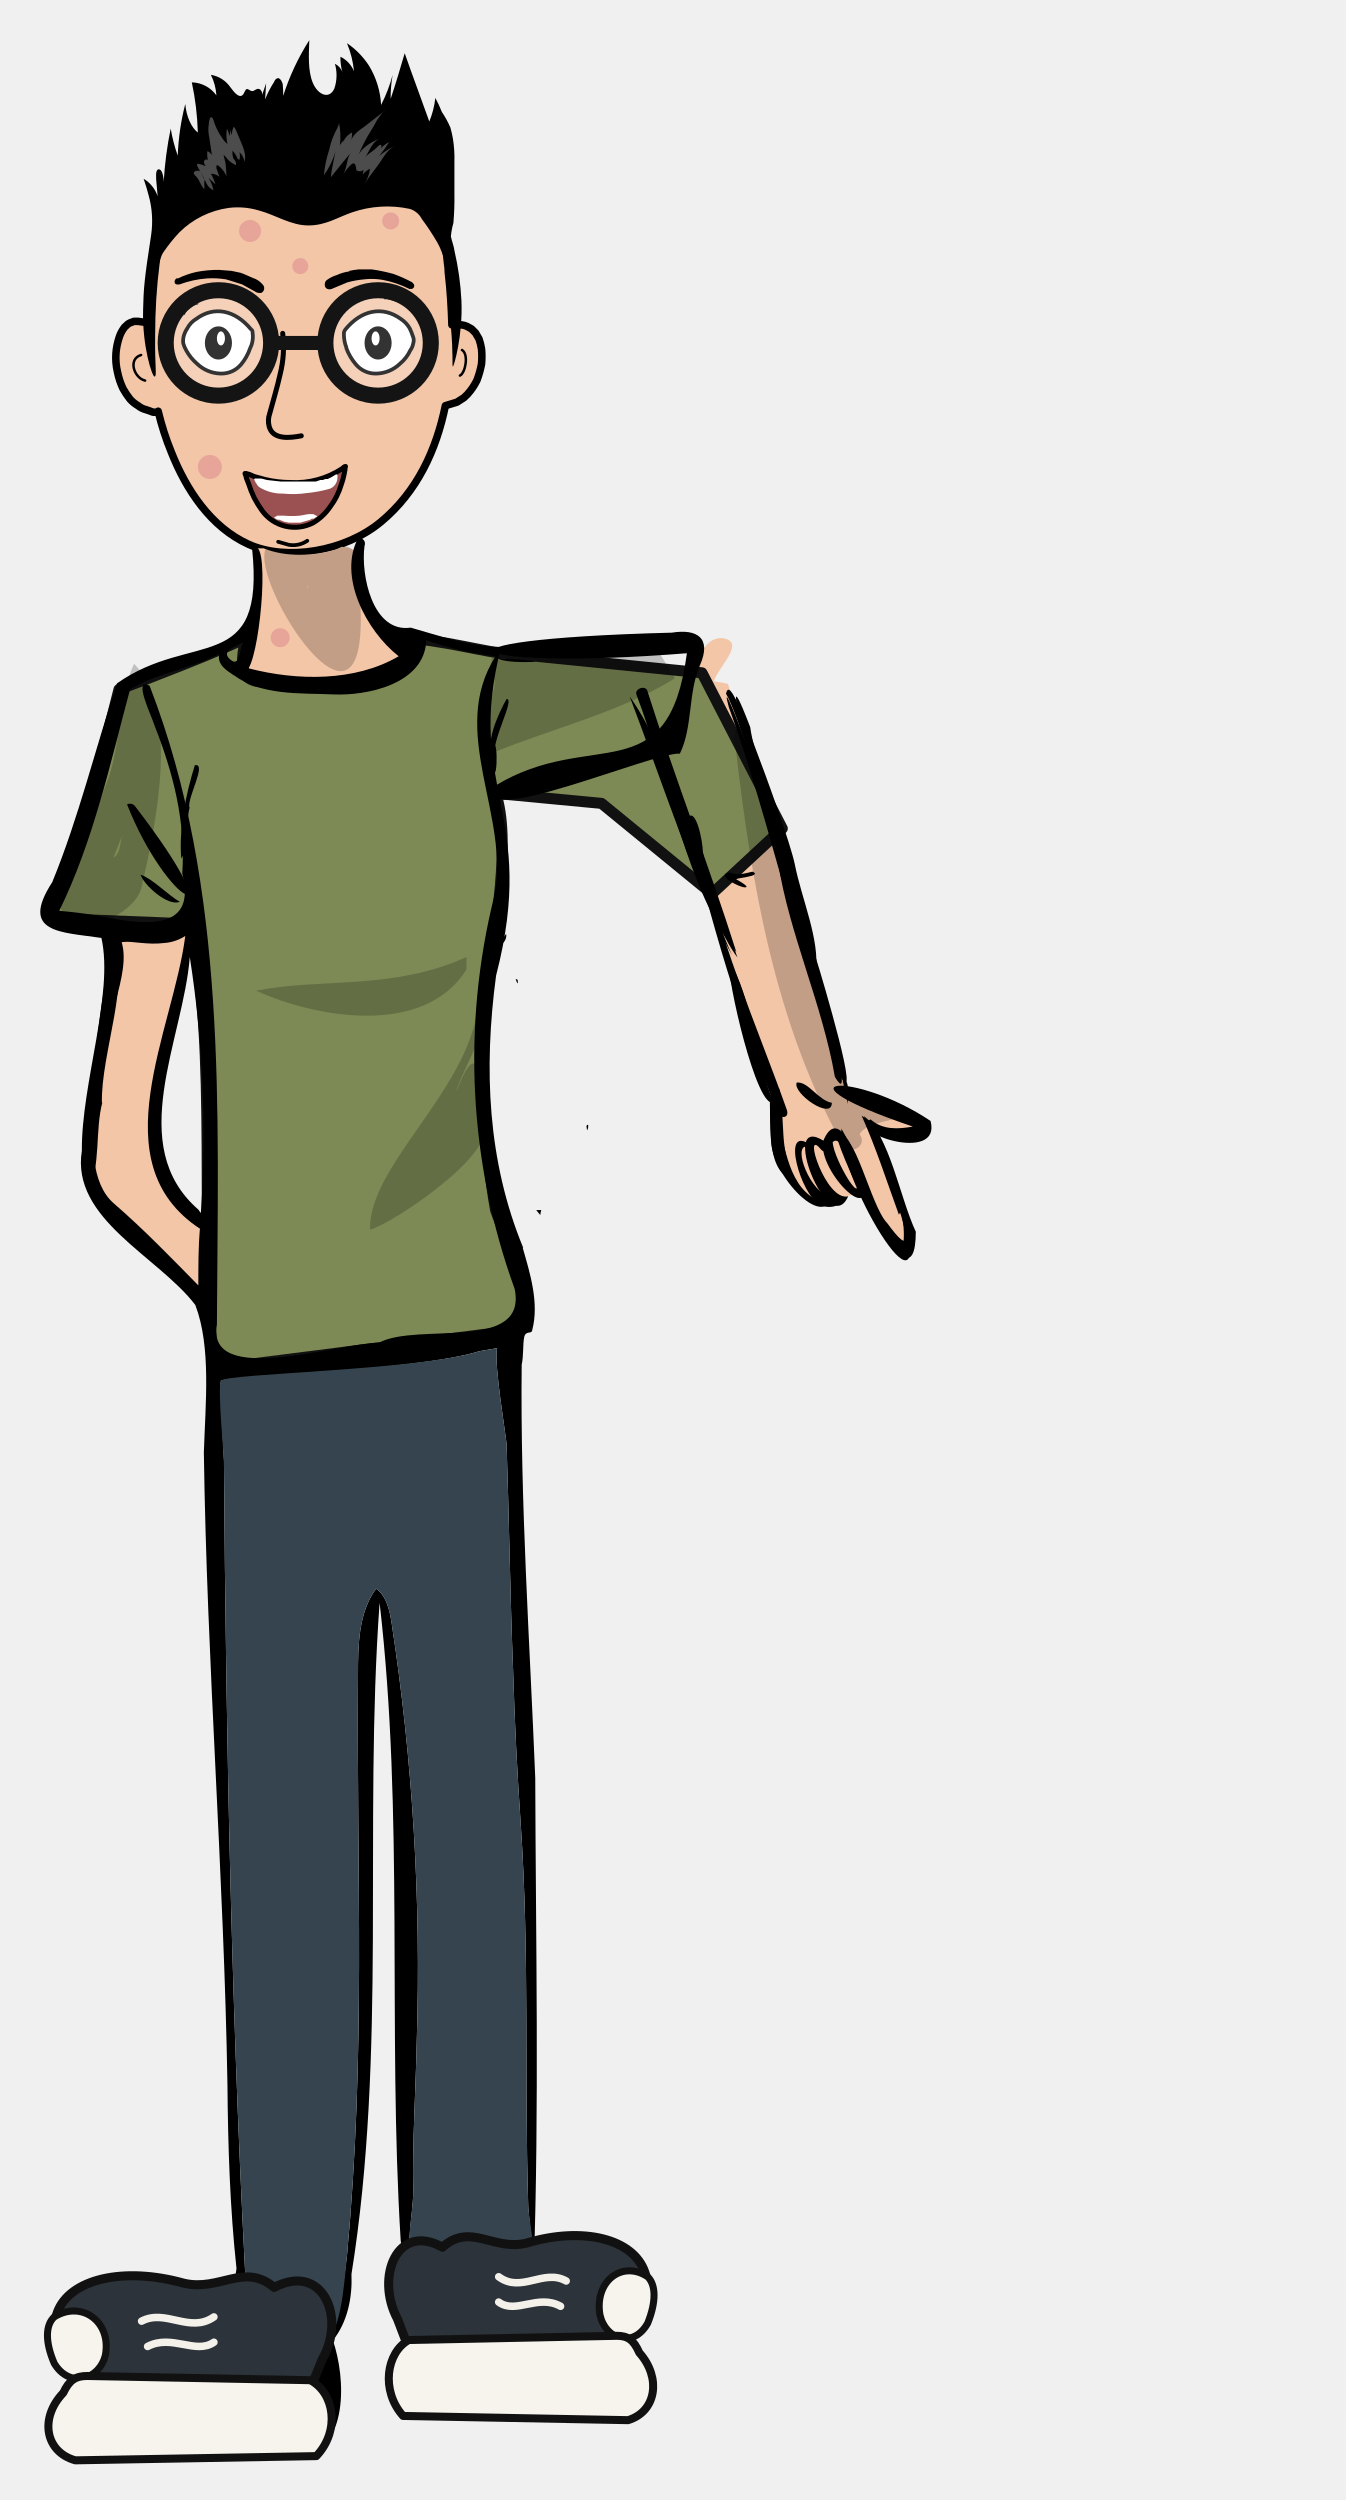
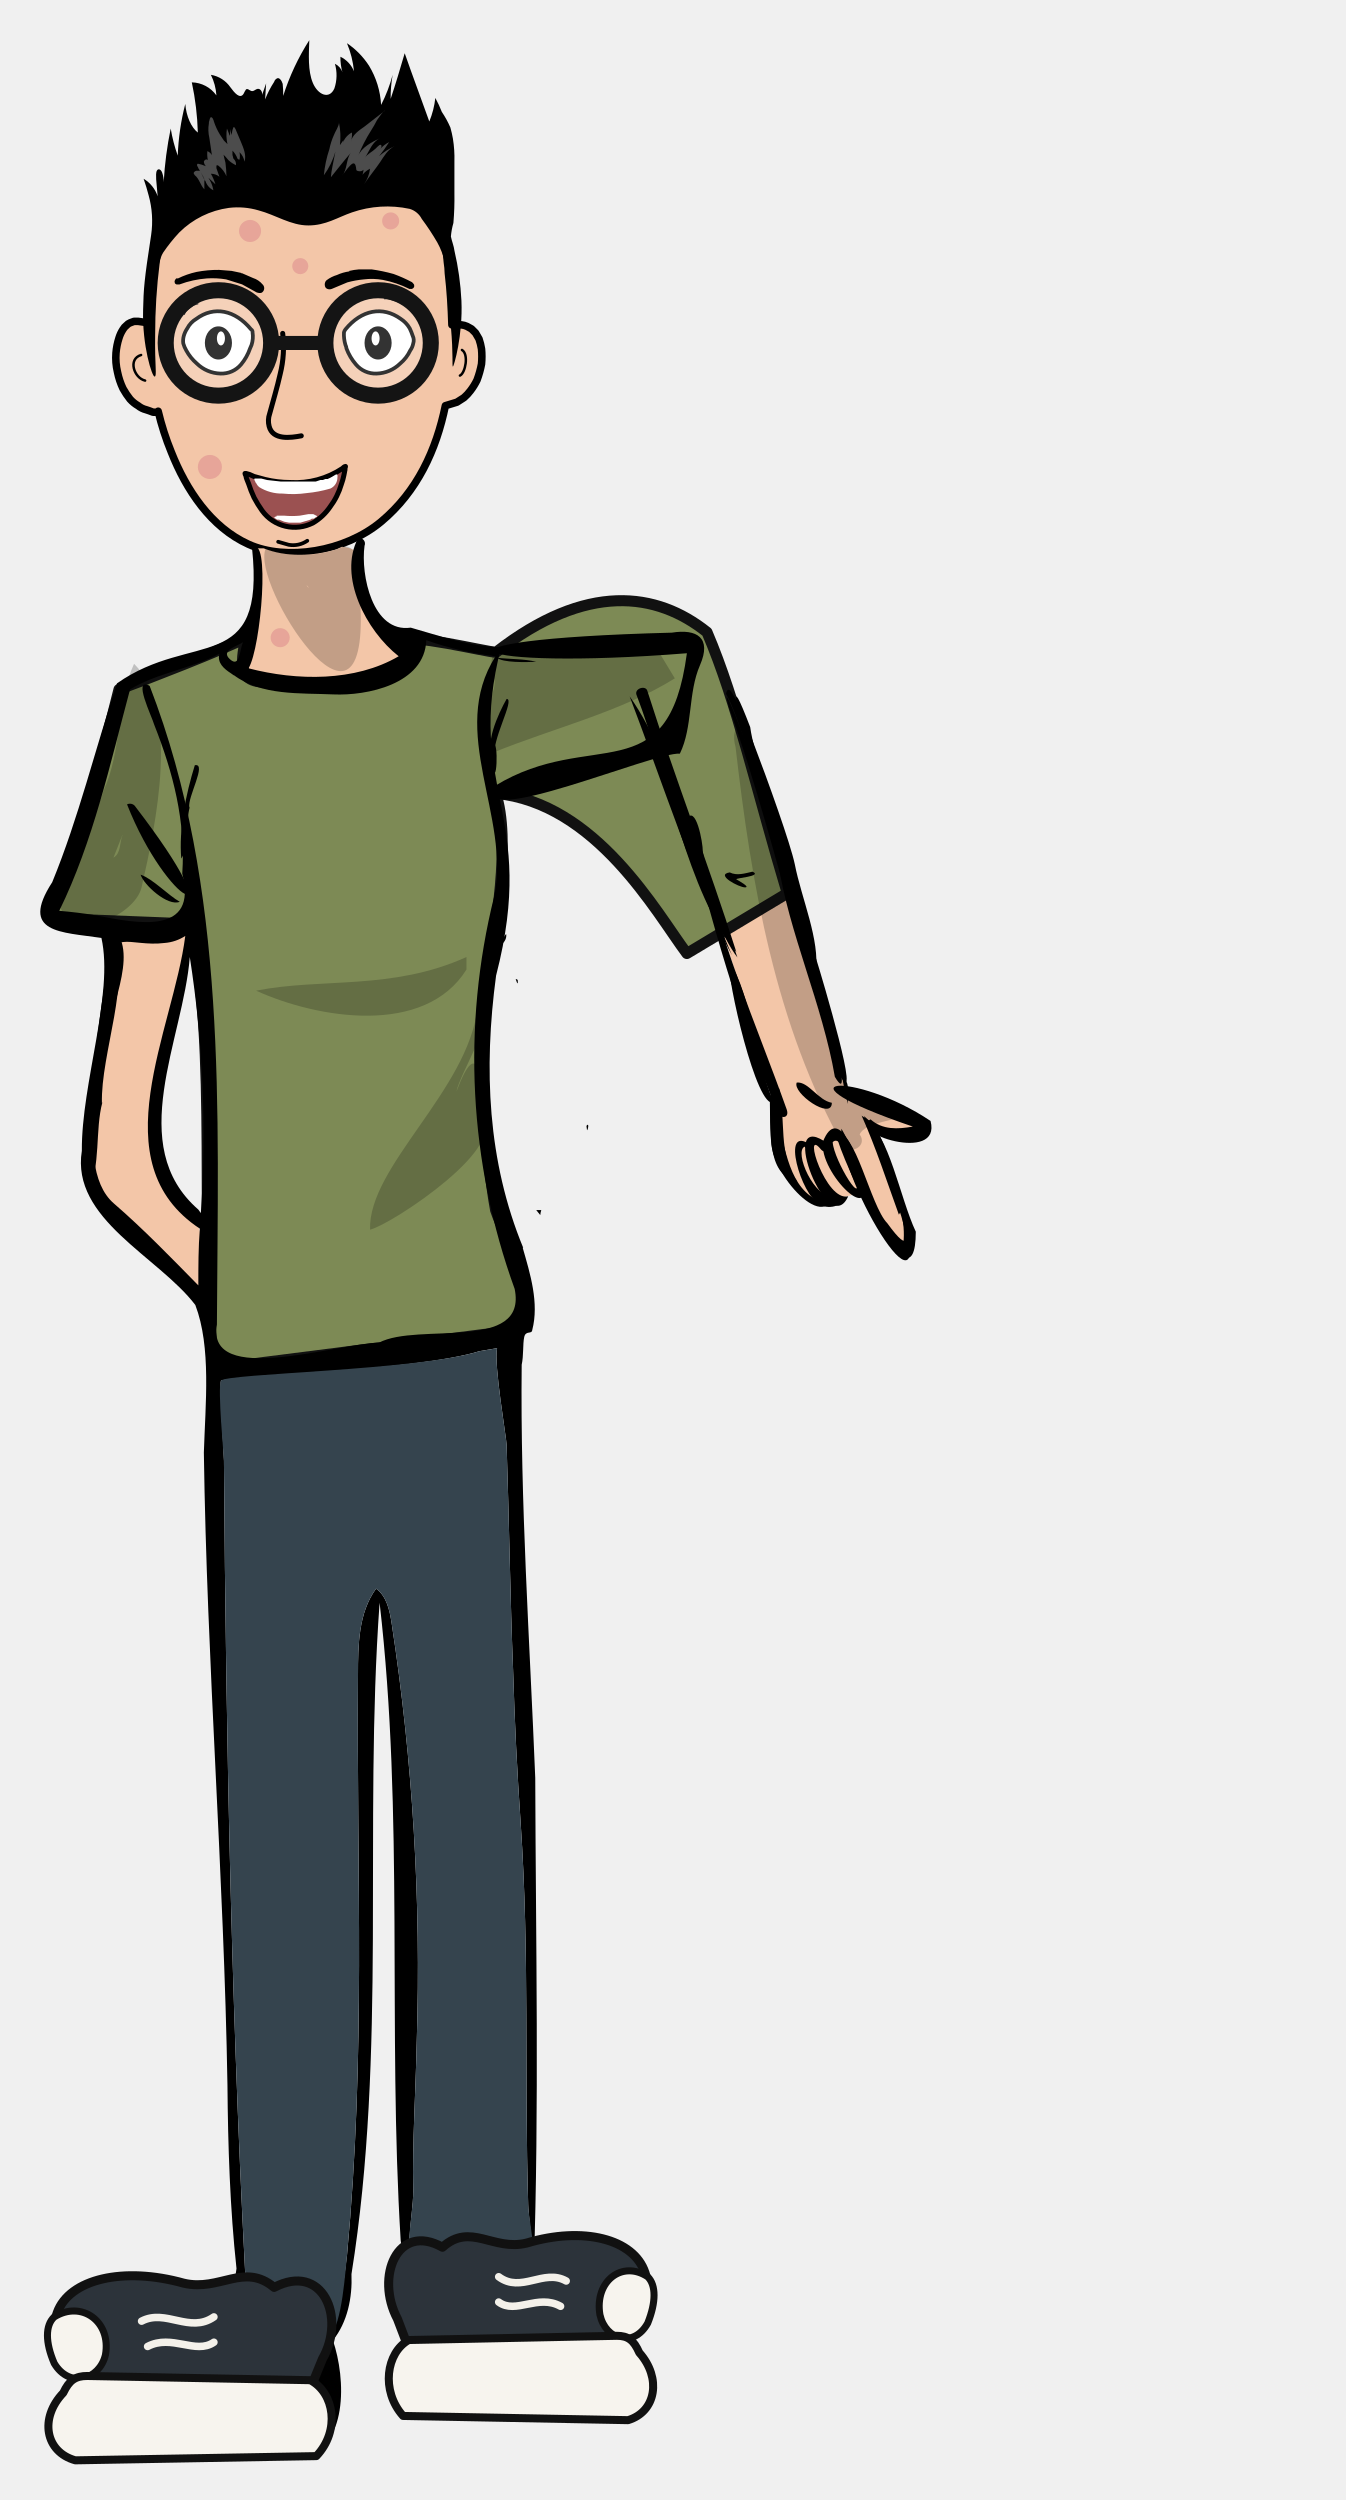
<svg xmlns="http://www.w3.org/2000/svg" width="267.9" height="497.9" viewBox="190.2 50 267.9 497.9">
  <svg width="500" height="600" preserveAspectRatio="xMidYMin slice" style="overflow:visible" viewBox="0 0 500 600">
    <svg width="500" height="600" style="overflow:visible">
      <svg width="500" height="600" preserveAspectRatio="xMidYMin slice" style="overflow:visible" viewBox="0 0 500 600">
        <svg viewBox="0 0 500 600">
          <path fill="#f3c6a8" stroke="#000" stroke-linecap="round" stroke-linejoin="round" stroke-width="1.5" d="M286.1 119.5a11.7 11.7 0 0 0-.5-2l-.7-1.2-.8-.8-.9-.5a3.5 3.5 0 0 0-1.1-.3h-1.9c-.1-3.5-.3-6.9-.7-10.3a16 16 0 0 0-.2-2.2c-.5-6.1-1.6-12.5-5.9-17.1s-11.7-4.9-17.7-5-13.5 0-19.8 2.4a22.2 22.2 0 0 0-9.5 6.5c-2.6 3.2-3.8 7.1-4.7 11a64 64 0 0 0-2 14.4l-.2-.2h-.4l-1.4-.2h-.8l-.8.3a1.8 1.8 0 0 0-.7.5 2.7 2.7 0 0 0-.7.8 6.7 6.7 0 0 0-.8 1.7 13.3 13.3 0 0 0-.6 3 12.2 12.2 0 0 0 .3 3.8 14.2 14.2 0 0 0 1.1 3.3 15.3 15.3 0 0 0 1.4 2.1 6.5 6.5 0 0 0 1.6 1.3 4 4 0 0 0 1.6.8l.6.2.8.3h.8l.2-.2a55 55 0 0 0 2.6 8.1c3 7.6 7.9 15 15.4 18.4s19.2 1.5 26.4-4.5 11-14.3 12.8-23.1l2.3-.7 1.4-.9a8.6 8.6 0 0 0 1.3-1.4 12 12 0 0 0 1.3-2.1 19 19 0 0 0 .9-3.2 16 16 0 0 0 0-3" />
          <path fill="none" stroke="#000" stroke-linecap="round" stroke-linejoin="round" stroke-width=".5" d="M218.3 120.7c-2.7.8-1.4 4.6.8 5.1m63.1-6.1c1.4.8.7 4.6-.4 5.1" />
          <path d="M282.1 109.9a56 56 0 0 0-1.4-10c-.1-.9-.5-1.8-.7-2.8a14 14 0 0 1 .5-2.7 57 57 0 0 0 .2-5.9v-6.3a24 24 0 0 0-.3-4.6 23 23 0 0 0-.5-2.2 18.7 18.7 0 0 0-1.7-3.1 24 24 0 0 0-1.3-2.8 17.1 17.1 0 0 1-1.2 4.7c-1.6-4.5-3.3-9-4.9-13.6-.9 3.1-1.8 6.1-2.8 9.1a26 26 0 0 1 .4-4.8 30 30 0 0 1-2.3 6 16.7 16.7 0 0 0-2.4-7.8 15.8 15.8 0 0 0-4.4-4.5 19.2 19.2 0 0 1 1.4 5.6 5.5 5.5 0 0 0-2.7-2.9 10.6 10.6 0 0 0 .4 3.1 2.9 2.9 0 0 0-1.5-1.7 8.2 8.2 0 0 1-.1 4.9c-1 2.3-3.3 1.3-4.3-1.1s-.8-5.6-.7-8.5a47.5 47.5 0 0 0-5.2 11.1 18.5 18.5 0 0 0-.1-2.4c-.2-.7-.7-1.3-1.1-1.1a1.1 1.1 0 0 0-.6.7 19.2 19.2 0 0 0-1.8 3.5c.1-1 .1-2.1.2-3.2l-.8 2.3c.1-.7-.4-1.3-.9-1.2s-.8.6-1.3.4-.6-.5-1-.3a7 7 0 0 0-.5.9c-.7 1.1-1.8-.2-2.6-1.3a5.9 5.9 0 0 0-3.9-2.5 10.8 10.8 0 0 1 1.1 4.1 6.2 6.2 0 0 0-4.9-2.6 54.7 54.7 0 0 1 1.2 10c-1.3-1-2.3-3.2-2.5-5.7a48.2 48.2 0 0 0-1.5 10.3 30.5 30.5 0 0 1-1.4-5.4 73 73 0 0 0-1.4 10.7 5.4 5.4 0 0 0-.3-1.9c-.2-.6-.7-.9-1-.5s-.2 1.2-.2 1.8l.3 3.4a6.4 6.4 0 0 0-2.8-3.5c.4 1.1.7 2.2 1 3.3a19.1 19.1 0 0 1 .5 7.9c-1.4 9.1-1.5 10.7-1.6 14.9-.2 7.2 1.8 13.4 2.3 13.3s0-2.1.1-8.3a113 113 0 0 1 .9-14.3 4.8 4.8 0 0 1 .7-2.1 33 33 0 0 1 3.2-4 17.3 17.3 0 0 1 9.9-4.9 14.7 14.7 0 0 1 5.9.5c3.4.9 6.4 3 9.9 3s5.8-1.6 8.7-2.6a21.4 21.4 0 0 1 11.5-.7 4 4 0 0 1 2.4 2 48 48 0 0 1 3.1 4.7c2.7 4.8 2.2 11.3 2.7 16.8s.2 7.9.4 7.9 2-6.2 1.7-13.1" />
          <path fill="#fff" d="m257.9 78.9.7-1v.5c0-.7 1.1-1.8 1.7-2a5.5 5.5 0 0 1-.2 1.8c.2-1.3 1.7-2.3 2.7-3l4.1-3.2c-.3 0-1.4 1.6-1.6 1.9a23 23 0 0 1-1.2 2.1 30.6 30.6 0 0 0-2.6 5.1c.7-1.8 2.8-2.8 4.4-3.6-1.6.8-2.1 2.5-3 3.9.4-.7 1.5-1.2 2.1-1.8s.9-.9 1.1-.7 0 .6-.2.8a5.9 5.9 0 0 1 1.8-1.4 28 28 0 0 1-2 2.8 12.7 12.7 0 0 1 3.1-2c-1.4.7-2.1 2-2.9 3.2s-2.2 2.9-3.2 4.4a6.9 6.9 0 0 0 1.2-3.1 4.4 4.4 0 0 0-1.5 1.2 4.4 4.4 0 0 0 .2-1 1 1 0 0 1-.9.3c-.7-.1-.5-.3-.6-.8s-.3-1.2-1.1-.4-1.1 1.4-1.7 2.1c1.1-1.1.8-3.4 1.8-4.6-1.4 1.6-2.7 3.3-4 4.9a15 15 0 0 1 .3-2.1l.6-3a14.7 14.7 0 0 1-2.3 4.7 23 23 0 0 1 1.1-5.2 13 13 0 0 1 .9-2.8c.2-.6 1.1-1.9 1-2.5a13.7 13.7 0 0 1 .2 4.5m-28 4.8c.1 0 .2.2.2.3h-.8c-.3.1-.6.3-.5.6l.2.3c.9.7 1.1 2 1.9 2.8v-2a4.7 4.7 0 0 0-.5-1 7.5 7.5 0 0 0-.7-1.2.8.8 0 0 0-.2-.4c-.1-.2-.1-.4.1-.5l.8.2.8.3a1.5 1.5 0 0 1-.4-.9c.1-.4.6-.6.8-.3a5.5 5.5 0 0 1-.1-1.8 1.8 1.8 0 0 1 .9.8l-.5-3.4a7.7 7.7 0 0 1-.2-1.5 6.6 6.6 0 0 1 .1-1.4 1.3 1.3 0 0 1 .1-.6 2.1 2.1 0 0 1 .2-.6c.4-.3.7.7.7.8a12.3 12.3 0 0 0 1.2 2.6l.8 1.2.4.4.3.3a8.1 8.1 0 0 1-.1-3.1c.2.4.3.8.5 1.3s.1-.8.1-1.2a4.2 4.2 0 0 0 .4 1.2 3 3 0 0 1 .2-1.3c0-.1.1-.3.2-.3s.2.3.3.4l1.1 2.6c.5 1.2 1.1 2.6.7 3.9a3.5 3.5 0 0 0-1-1.9 3.8 3.8 0 0 1 0 1.5.5.5 0 0 1-.4-.2 4.4 4.4 0 0 0-1-1.6v.9c.1.2.1.5.2.7a1.5 1.5 0 0 1 .5 1.3 5.6 5.6 0 0 1-1.5-1l-.6-.7-.4-.4c0 .1.1.2.1.4l.3 1.2a25 25 0 0 1 .2 2.7 5.1 5.1 0 0 0-1.6-2.1c-.2-.1-.4-.2-.4.1v.4l.6 1.7a2.7 2.7 0 0 0-1.7-.6 10.2 10.2 0 0 1 .9 2.1l-1.4-1.3a6.3 6.3 0 0 1 1 2.5 3.1 3.1 0 0 1-1.6-1.9h-.1" opacity=".3" />
        </svg>
      </svg>
    </svg>
    <svg width="500" height="600" style="overflow:visible">
      <svg width="500" height="600" preserveAspectRatio="xMidYMin slice" style="overflow:visible" viewBox="0 0 500 600">
        <svg viewBox="0 0 500 600">
          <path stroke="#000" stroke-miterlimit="10" stroke-width=".5" d="m238.2 104.6 2.3 1a3.8 3.8 0 0 1 1.8 1.2.8.8 0 0 1 0 1.2c-.2.2-.6.1-.9 0l-2.9-1.6-3.2-1a17 17 0 0 0-3.9-.2 20 20 0 0 0-5.5 1.2h-.5c-.3-.1-.2-.5 0-.7h.3a16.3 16.3 0 0 1 3.7-1.3 22.5 22.5 0 0 1 4.4-.4l2.5.2 1.9.4m21.6-.3a8.4 8.4 0 0 0-2.4.7 6.3 6.3 0 0 0-2 1 .9.9 0 0 0-.1 1.2.9.9 0 0 0 .9.1l3.1-1.3a19 19 0 0 1 3.3-.6 12.8 12.8 0 0 1 3.9.1 20.7 20.7 0 0 1 5.3 1.8h.4a.4.4 0 0 0 .1-.7l-.2-.2a28 28 0 0 0-3.6-1.6 33 33 0 0 0-4.3-.9h-2.5a12.5 12.5 0 0 0-1.9.3m-2.3 1.7h-.1" />
          <path fill="none" stroke="#000" stroke-linecap="round" stroke-linejoin="round" d="M246.5 116.4a22.2 22.2 0 0 1-.5 8.1c-.6 2.7-1.4 5.3-2.1 7.9a4.3 4.3 0 0 0-.1 2.5c.7 2.8 4.3 2.3 6.4 1.9" />
          <path fill="#9b5151" stroke="#000" stroke-linecap="round" stroke-linejoin="round" d="M259 142.9c-.2 0-.5.3-.6.4a16.9 16.9 0 0 1-10.4 2.8 21.4 21.4 0 0 1-5-.6l-2.2-.6-.9-.4-.7-.2h-.2c0 .2.2.4.2.6s.3.9.5 1.4a23 23 0 0 0 1.1 2.8 23 23 0 0 0 1.6 2.6 8 8 0 0 0 10.2 2.4 10.7 10.7 0 0 0 3.3-3.1 14.2 14.2 0 0 0 2.3-4.6 12 12 0 0 0 .5-1.8c.1-.3.1-.7.2-1v-.4a.4.4 0 0 0 .1-.3" />
          <path fill="none" stroke="#000" stroke-linecap="round" stroke-linejoin="round" stroke-width=".75" d="m245.6 157.9 2.1.6a5 5 0 0 0 3.7-.8" />
          <path fill="#fff" d="M257.4 145.1c0-.1.1-.5-.1-.6h-.2l-1 .6-.6.3h-.5l-.5.2h-.5l-.9.3h-7l-2.7-.3-1.2-.3h-1.3a.4.4 0 0 0 .1.5.5.5 0 0 0 .2.4 2.4 2.4 0 0 0 .6.8 8.5 8.5 0 0 0 4.7 1.3 19.3 19.3 0 0 0 4.8-.1 24.4 24.4 0 0 0 4.7-.9 2.4 2.4 0 0 0 1.4-2.2m-7.5 7.6 1.7-.3h1l.6.3a.1.1 0 0 1 .1.1h.1l-.2.2h-.1l-.4.3h-.4l-.3.2-1 .3-1 .3h-2.2l-1-.2-1-.4h-.4l-.6-.4.2-.2h.2c.1-.1.1-.1.1-.2h1.5a16 16 0 0 0 3.1 0" />
          <path fill="#fff" stroke="#000" stroke-linecap="round" stroke-linejoin="round" stroke-width=".75" d="m240.3 118.7-.3.7a10.1 10.1 0 0 1-1.8 3.2 5.1 5.1 0 0 1-4.1 1.8 7 7 0 0 1-4.7-2 9.2 9.2 0 0 1-2.1-2.6 6 6 0 0 1-.6-1.4 3.8 3.8 0 0 1 .1-1.5 5.2 5.2 0 0 1 .7-1.5 4.7 4.7 0 0 1 1.8-1.9c3.5-2.6 7.7-1.8 10.9 2.1a.6.6 0 0 1 .3.6 5.4 5.4 0 0 1-.2 2.5" />
          <ellipse cx="233.7" cy="118.3" rx="2.7" ry="3.3" />
          <path fill="#fff" stroke="#000" stroke-linecap="round" stroke-linejoin="round" stroke-width=".75" d="M259 118.7a1.9 1.9 0 0 1 .2.7 10.4 10.4 0 0 0 1.9 3.2 5.1 5.1 0 0 0 4.1 1.8 7 7 0 0 0 4.7-2 7.5 7.5 0 0 0 2-2.6 3.5 3.5 0 0 0 .6-1.4 2 2 0 0 0-.1-1.5 12 12 0 0 0-.6-1.5 5.5 5.5 0 0 0-1.8-1.9c-3.6-2.6-7.8-1.8-11 2.1a1.6 1.6 0 0 0-.3.6 7.4 7.4 0 0 0 .3 2.5" />
          <ellipse cx="265.5" cy="118.3" rx="2.7" ry="3.3" />
          <ellipse cx="265" cy="117.4" fill="#fff" rx=".8" ry="1.4" />
          <ellipse cx="234.2" cy="117.4" fill="#fff" rx=".8" ry="1.4" />
          <path fill="none" stroke="#000" stroke-linecap="round" stroke-linejoin="round" stroke-width=".25" d="M266.8 109.5a2.1 2.1 0 0 1 1.1.1 10.5 10.5 0 0 1 5.2 3m-46.2 0a2.4 2.4 0 0 1 1.1-1.3 3.5 3.5 0 0 1 1.6-.8" />
        </svg>
      </svg>
    </svg>
    <svg width="500" height="600" style="overflow:visible">
      <svg width="500" height="600" preserveAspectRatio="xMidYMin slice" style="overflow:visible" viewBox="0 0 500 600">
        <svg viewBox="0 0 500 600">
          <path fill="#f3c6a8" fill-rule="evenodd" d="m258.3 158.9-1.1.5c-4.6 1.4-10.1 1.6-14.5-.2h-1.5c1.9 11.7-2.7 15-2.6 24.9 9.9 2.6 24.8 2.8 33.8-3-17.7-15.8-5.3-21.1-14.1-22.2m76.87 27.3c6.45 19.58 18.9 60.85 23.54 80.64 3.16 3.04 11.38 6.3 15.44 7.43-3.04 3.16-7.26 1.14-10.7.05 1.51 5.6 12.17 21.37 6.29 25.56-8.07-6.01-1.91-16.1-14.47-10.21-7.09-1.5-9.46-5.4-9.64-12.22.27-4.86-10.52-38.49-12.01-43.68l-17.53-46.26c8.57-2.04 11.52-2.99 19.08-1.31M214 234c-1.1 8.7-5.8 44.1-6.5 52 1.5 4 19.4 19.7 22.5 22.9 2-14.6-.1-15.8-8.5-26.9-1.5-7.4 5.2-38.3 6.5-46Zm28.4 280.3 13 3.4-1.7 4.7-5.7 2.9c-6.3-1.7-9.2-4.6-5.6-11m30.6-9.5 16.2 3.8c-3.7 6.1-4.1 10.2-12.5 10.3-6.1-4.3-4.3-7.8-3.7-14.1" />
          <path fill-rule="evenodd" d="M258.7 158.7a4.1 4.1 0 0 1-1.5.7 22 22 0 0 1-14.1-.1c-3 7 20.3 43.3 18.9 11.5.6-9.1-.5-11.6-3.3-12.1m-7.3 8.1c0-.1-.1-.2-.2-.3s.4.3.5.6Zm-5.2 3" opacity=".2" />
-           <path fill="#f3c6a8" fill-rule="evenodd" d="M334.2 177.1c-9.8-1.1-7.6 36.1-2 9.5-.1-2.9 7.1-8.6 2-9.5" />
-           <path fill="#7d8a55" stroke="#111" stroke-linejoin="round" stroke-width="2.2" d="M269.9 177.7c1.3-1.8 17.3 2.2 19.1 2.2l41 4.1 16 31-14 13-22-18-21.1-2c3.1 8.8.1 28.1-2 37-1.6 11.5-.1 34.6 2 46 1.9 5.6 8.7 17.7 4.5 23.9l-60.5 7.7c-3.2-23.1 1-65.8-5-88.6l-28-1.1c4.5-9.5 11.4-35.1 14-45.6 4.7-1.7 21.2-8.1 25.3-10.3-2.9 12 3.6 7.8 11.6 9.4 5.3 0 16.2-1.1 20.4-4.8Z" />
+           <path fill="#7d8a55" stroke="#111" stroke-linejoin="round" stroke-width="2.2" d="M269.9 177.7c1.3-1.8 17.3 2.2 19.1 2.2 18-14 32-12 42-4 6 14 10 32 16 52l-20 12c-6-8-18-30-38.1-31.9 3.1 8.8.1 28.1-2 37-1.6 11.5-.1 34.6 2 46 1.9 5.6 8.7 17.7 4.5 23.9l-60.5 7.7c-3.2-23.1 1-65.8-5-88.6l-28-1.1c4.5-9.5 11.4-35.1 14-45.6 4.7-1.7 21.2-8.1 25.3-10.3-2.9 12 3.6 7.8 11.6 9.4 5.3 0 16.2-1.1 20.4-4.8Z" />
          <path fill-rule="evenodd" d="M338.75 195.06c-2.68-1-2.58 1.88-2.06 3.71 3.15 27.29 7.9 55.47 21.62 79.73 1.65 1.4 4.67-.4 3.11-2.56.96-2.46 7.81-2.86 9.67-4.02-2.16-1.36-9.9-4.03-12-3.74-8.99-23.74-14.26-48.65-20.34-73.12M214.6 216.5v-.2c-.6 1.5-.3 3.7-1.8 4.5l1.7-4.3m2.4-34.3c-3.5 7.5-2.4 17.4-6.1 25.3-2.1 7.7-9.9 13.9-8.7 22.4s15 2.7 16.3-3.2c2.9-12.7 7.7-35.4-1.5-44.5m99.5 7.2.6-.2Zm-23 .7-2.2 1.1zm26.3-13.1c-6.1.5-12.2 1.9-18.3 2.1s-15.9-3.4-12.7 6.3c.5 4-6.3 11.4-.3 14.5 11.7-4.8 25.5-8.1 36.2-14.8zm-34.4 73.7c-1.9 16.5-21.8 31.6-21.4 44.2 4.5-1.1 29-17.5 21.4-22.4 1.1-6.5.4-17.4-4.2-5.1.7-3.8 9-16.6 4.2-16.7" opacity=".2" />
          <path fill-rule="evenodd" d="M247.7 531.4c-.1-.2 0 .1 0 .2Zm45.6-285.6v.2c0-.5.2-1-.4-1l.3.8m14.1 28.2c-.5.1-.2.6-.2 1s.4-.6.2-1m-9.5 18a4.4 4.4 0 0 1 .2-1h-1zm-6.7-102.8c-1.6 2.8-4.8 9.7-2.3 11.7-1-3.1 4.1-11.7 2.3-11.7" />
          <path fill-rule="evenodd" d="M288.4 198.3a6.4 6.4 0 0 0-.2 3.9c.9 5.9 1.4-5.2.2-3.9m-72.9 11.9c8 20.3 22 27 1.7.5a1.3 1.3 0 0 0-1.7-.5m2.7 14c.6 2 5.4 6.4 7.8 5.4-2.3-1.3-5.4-4.6-7.8-5.4m72.2 12.6c-1 2.1.9.7.6-.8zM229 202.4c-1.8 5.8-3.2 12.7-2.7 18.6 1.7-2.5.8-7.1 1.7-10.3 0 .1 0 .1-.1.1-.4-2 3.6-8.9 1.1-8.4M213.7 236a1.1 1.1 0 0 0-.7.8v-.2c-3.2 8.7-8.8 69.6-3.9 38 .1-1.2.3-2.4.5-3.6v.2c.5-3.5.9-7.1 1.5-10.6-.3-7.6 6.3-18.5 2.6-24.6" />
          <path fill-rule="evenodd" d="M212.5 237.1c-1.7 3.5-1 8.1-1.8 11.9v-.3c-.4 12.4-4.4 26.8-2.9 38.3 2.5-4.6 1.3-12 2.8-17.5a.4.4 0 0 0-.1.3c-.3-10 6.1-25.1 2-32.7m76.7-56.1c1.1 1 5.8.9 7.8.8-2.4-.6-5.3-.5-7.8-.8" />
          <path fill-rule="evenodd" d="M324 176c-54.3 1.4-40.8 7.6 3 4.1-3.7 28-19 14.7-38.2 26.4-4.8 9 31.6-6.8 36.8-6.4 2.6-5.3 1.6-12.1 4-17.6s-.6-7.3-5.6-6.5" />
          <path fill-rule="evenodd" d="M349.29 228.55c-1.94-4.96-13.11-47.53-14.49-40.37 4.76 7.89 20.46 69.55 14.49 40.37m-12.23 12.14c-5.85-17.15-11.8-35.73-19.17-51.62 4.07 14.55 13 43.51 19.17 51.62" />
          <path fill-rule="evenodd" d="M344 213.73c-.93-5.04-11.25-32.35-8.65-22.9 5.58 15.46 9.58 31.58 14.32 47.39.88-7.43-4.23-16.58-5.67-24.49m-7.15 25.88c-5.52-17.46-12.17-34.48-17.7-51.94-.26-1.27-2.57-.61-2.21.64 6.19 16.12 10.16 39.42 19.91 51.3m13.49-1.58c-.52 1.81 1.42 3.85 1.75 5.74-1.26-1.51.01-5.42-1.75-5.74m8.6 27.8-2.16-5.72c1 3.14 1.46 6.55 2.27 9.75-.07-1.33.25-2.78-.11-4.03" />
          <path fill-rule="evenodd" d="M346.88 270.96c-5.9-16.62-14.34-35.53-16.71-51.39.04-1.68-1.42-9.68-3.27-6.34 4.76 19.86 10.47 39.44 18.21 58.44.43 1.13 2.42 1.18 1.77-.71m-7.27-76.15c-9.51-24.84 7.77 33.97 9.66 40.92 3.83-5.15-8.08-29.62-9.66-40.92" />
          <path fill-rule="evenodd" d="M336 240.27c-7.31-16.43-10.55-37.55-20.4-51.58 5.75 15 14.28 40.74 20.4 51.58m8.29 29.25c-3.87-8.78-4.21-20.85-8.93-28.24-.49 3.37 5.59 30.02 8.93 28.24m31.24 3.73c-15.21-10.21-32.8-8.8-3.53 1.12-2.97.53-6.05.69-8.42-1.44-5.08 2.6 14.21 8.93 11.95.32" />
          <path fill-rule="evenodd" d="M368.6 285.01c-1.98-4.01-3.03-10.57-6.8-12.82 2.89 6.45 4.99 13.03 7.42 19.72 1.49-2.09-.21-4.73-.62-6.9m-4.53 5.98c-2.31-5.16-4.31-10.31-6.52-15.5 1.66 5.45 2.84 11.36 6.61 15.79Z" />
          <path fill-rule="evenodd" d="M356.04 277.48c1.59-1.7 3.99 4.48 4.36 6.14 2.49 8.34-4.17-2.55-4.36-6.14m5.58 5.69c-.94-3.27-4.57-13.05-7.5-5.86-1.03 6.22 11.4 18.37 7.5 5.86" />
          <path fill-rule="evenodd" d="M359.13 288.25c-4.45 1.17-9.17-13.81-5.52-9.44 1.14 1.44 1.52-.86.7-1.56-9.18-5.89.83 19.95 4.82 11" />
          <path fill-rule="evenodd" d="M356.46 288.39c-4.11.55-8.22-9.08-6-10.03.44.81 1.84.61 1.16-.34-6.15-4.37-1.74 10.28 1.66 11.6 1.16 1.53 6.08.54 3.18-1.23" />
          <path fill-rule="evenodd" d="M345.38 266.81c-1.55-.7-1.82 1.25-1.81 2.39l-.05-.19c.19 5.04-.84 15.22 5.36 16.15-3.75-5.07-2.13-12.5-3.5-18.35m10.49 2.82c-2.74-.47-4.66-4.28-6.99-4.03-.97 2.04 6.99 7.67 6.99 4.03m13.83 19.23c-2.06-5.03-2.88-12.59-6.76-15.96 2.26 7.89 8.07 16.52 7.18 24.68-5.91 2.22-8.64-17.08-12.35-22.78-.79 10.32 19.8 44.05 11.93 14.06" />
          <path fill-rule="evenodd" d="M372.59 295.31c-3.22-6.88-5.17-19.11-10.35-23.04 1.96 5.37 14.47 34.86 4.67 21.34-3.37-3.4-6.47-19.26-10.17-17.68.84 4.75 15.83 37.07 15.85 19.38m-17.39-5.52c-7.56-1.68-8.28-10-9.96-15.87-5.46 4.17 6.13 19.57 9.96 15.87m-6.71-67.67c-1.66-7.95-17.56-49.27-9.82-25.9 6.41 15.12 9.78 31.95 14 47.38.87-6.39-2.86-14.68-4.18-21.48" />
          <path fill-rule="evenodd" d="M352.78 241.07c-2.59-6.12-3.38-14.32-6.64-19.52 2.07 13.76 8.86 28.35 11.29 42.64 4.61 7.73-3.57-19.68-4.65-23.12" />
          <path fill-rule="evenodd" d="M351.81 241.35c-2.58-6.12-3.37-14.32-6.63-19.53 2.07 13.76 8.85 28.36 11.29 42.64 4.6 7.73-3.57-19.68-4.66-23.11m-11.74-17.75c-1.47.32-3.08.88-4.54.15-2.99.45 1.9 3 3.04 2.98 1.14-.01-1.21-1.31-1.7-1.59-.5-.27 5.34-.59 3.2-1.54" />
          <path fill-rule="evenodd" d="M283.1 240.6c-14.8 6.7-28.8 4.1-41.9 6.7 12.3 5.6 33.6 9.1 41.9-4.2" opacity=".2" />
          <path fill-rule="evenodd" d="M296.8 404.1c-1.1-27.4-3-54.9-2.7-82.3.4-1.8.2-4.1.5-5.5s1.5-.5 1.6-1.4c1.4-5.4-.4-11.2-1.9-16.4h.1c-7.1-17.2-7.9-35.6-5.4-54.2 8.4-32.5-6.3-37.2 1-65.4-6.2-.1-12.3-2.3-18-3.9-7.6 1.1-10-10.5-9.2-16.3a1.1 1.1 0 0 0-1.3-1.5c-4 7.6 1.6 18.4 8.1 23.5-8.7 5.1-20.3 4.9-29.9 2.4 2.5-4.1 4.4-27.1.7-23.9 2.7 25.6-11.9 16.3-26.9 26.9-4.4 13.2-7.6 26.7-12.9 39.6-6.6 10.2 1.8 9.9 9.8 11.1 2.5 11.2-4 28.9-3.9 42.4-2.2 13.6 15.2 21 22.6 30.7 3.2 8.4 2 19.7 1.7 29.4.6 42.1 4 84 4.7 126 .1 12.1.5 24.5 1.8 36.5-.7 4.9-1.8 11.5 2.4 14.8-3.8 8.2-.8 23.7 10.1 23.3 9.9-2.2 9.3-16.2 6.7-23.8 2.9-3.6 3.9-8.5 3.7-13.2 7.1-44.2 2.4-89.2 5.6-133.7 4.9 42.2 1.6 84.8 4.2 127 1.8 10.3-4.8 28.1 11.3 28.7 7.8-.5 12.8-9.5 10.4-16.7 2.2-1.5 4.5-3.6 4.8-6.5 1.1-32.3.4-65 .3-97.6m-58.2-226.2c-.7 1.5-.6 5.2-2.6 3.4s1.5-2.6 2.6-3.4M229.7 306c-5.4-5.5-10.9-11.2-16.8-16.3-9.2-7.9-.4-33.6-.9-45.6-.3-9.8 3.9-5.4 11-6.3a8.7 8.7 0 0 0 4.1-1.4c-2.4 18.9-17.1 45.1 2.9 58.3-.3 3.8-.3 7.5-.3 11.3m.5-14.4-.5-.7c-14.7-12.8-3-33.8-1.7-50.3a229.2 229.2 0 0 1 2.2 51m-10.2-105c-3.5-1.9.5 6.2.9 7.7 3.8 9.6 6.3 19.3 5.6 29.7 3.2 12.4-9.1 9.9-17.2 8.3-2.4-.4-4.9-.7-7.3-.9 6.8-13.9 10.1-29.2 14.1-44.1 5.4-3.3 12.2-4.1 17.8-7.1-.5 1.8.9 3 2.3 3.9l.7.5-.2-.2c5.5 4.2 13.3 3.6 19.9 3.9s18.2-2 18.5-10.8a62.6 62.6 0 0 0 13.8 3.2c-9.6 15.1 3.1 31.9-.3 47.9a134.2 134.2 0 0 0 4.1 78.1c2.6 12.7-19.3 6.6-27 10.7-8.2.1-34.5 8.9-32.3-3.6.2-42.4 2.2-87-13.4-127.2m26.9 341.7c-.1-.2-.1-.5-.2-.7s.6.3.2.7m-.3-6c-2.1-.3-4.5-1.5-4.2-3.9 2.2-1.2 7.9 2.8 11.3.1a6.4 6.4 0 0 1-7.1 3.8m31-5.5c-4.3-1.1-4-6.7-2.9-10.1a28.6 28.6 0 0 0 10.7 2.7c-.2 4.2-3.2 8-7.8 7.4m16.6-11.7c-4.2 1.8-17.8 3.3-20.9-.9s-.8-12.5-.8-17.8c-.2-10 .5-20 .7-29.9a454 454 0 0 0-5-83.2c-.4-2.6-1-5.4-3.1-6.9-3.5 4.8-3.6 11.2-3.6 17.1-.3 41.2 1.6 74.8-2.2 115.8-.3 2.4-1.7 14.5-3.5 16s-16.2-1.3-16.2-2.2c-3.2-55.8-4.4-116.2-4.8-172.2 0-.8-.9-15.1-.6-15.9s39-2 51.5-5.9l3.5-.6c-.7 3.1 1.9 18 1.9 19.3.5 14.9.7 30.1 1.3 45 .3 10.2.8 20.1 1.5 30.3 1.8 26.5.7 49.5 1.5 76.1.1 3.8 2.3 14.4-1.2 15.9" />
          <path fill="#35444e" fill-rule="evenodd" d="M295.4 489.2c-.8-26.6.3-49.6-1.5-76.1-.7-10.2-1.2-20.1-1.5-30.3-.6-14.9-.8-30.1-1.3-45 0-1.3-2.6-16.2-1.9-19.3l-3.5.6c-12.5 3.9-50.8 4.4-51.5 5.9s.6 15.1.6 15.9c.4 56 1.6 116.4 4.8 172.2 0 .9 13.6 4.4 16.2 2.2s3.2-13.6 3.5-16c3.8-41 1.9-74.6 2.2-115.8 0-5.9.1-12.3 3.6-17.1 2.1 1.5 2.7 4.3 3.1 6.9a454 454 0 0 1 5 83.2c-.2 9.9-.9 19.9-.7 29.9 0 5.3-2.4 13.5.8 17.8s16.7 2.7 20.9.9 1.3-12.1 1.2-15.9" />
        </svg>
      </svg>
    </svg>
  </svg>
  <g fill="none" stroke="#141414" stroke-linecap="round" stroke-linejoin="round">
    <circle cx="233.7" cy="118.3" r="10.5" fill="#fff" fill-opacity=".2" stroke-width="3.2" />
    <circle cx="265.5" cy="118.3" r="10.5" fill="#fff" fill-opacity=".2" stroke-width="3.2" />
    <path stroke-width="2.8" d="M244.2 118.3H255" />
  </g>
  <g fill="#e09490" opacity=".65">
    <circle cx="240" cy="96" r="2.2" />
    <circle cx="268" cy="94" r="1.7" />
    <circle cx="250" cy="103" r="1.6" />
    <circle cx="232" cy="143" r="2.4" />
    <circle cx="246" cy="177" r="1.9" />
  </g>
  <g stroke="#111" stroke-linejoin="round">
    <path fill="#2c333a" stroke-width="1.8" d="M244.8 505.56c9.6-5.04 14.4 5.88 9.6 14.28l-2.4 5.88h-40.8c-7.2-1.68-12-8.4-9.6-15.12s13.2-9.24 25.2-5.88c7.2 1.68 12-4.2 18 .84Z" />
    <path fill="#f7f4ee" stroke-width="1.4" d="M201 511.44c5.4-3.36 11.4.84 10.2 7.56-1.2 5.04-7.2 6.72-10.2 1.68-1.8-4.2-1.8-7.56 0-9.24Z" />
    <path fill="#f7f4ee" stroke-width="1.6" d="m207.6 523.2 44.4.84c4.8 2.52 6 10.08 1.2 15.12l-48 .84c-6-1.68-7.2-8.4-2.4-13.44 1.2-2.52 2.4-3.36 4.8-3.36Z" />
    <path fill="none" stroke="#f4f1ea" stroke-linecap="round" stroke-width="1.5" d="M218.4 512.28c4.8-2.52 9.6 2.52 14.4-.84m-13.2 5.88c4.8-2.52 9.6 1.68 13.2-.84" />
  </g>
  <g stroke="#111" stroke-linejoin="round">
    <path fill="#2c333a" stroke-width="1.8" d="M278.32 497.56c-8.96-5.04-13.44 5.88-8.96 14.28l2.24 5.88h38.08c6.72-1.68 11.2-8.4 8.96-15.12s-12.32-9.24-23.52-5.88c-6.72 1.68-11.2-4.2-16.8.84Z" />
    <path fill="#f7f4ee" stroke-width="1.4" d="M319.2 503.44c-5.04-3.36-10.64.84-9.52 7.56 1.12 5.04 6.72 6.72 9.52 1.68 1.68-4.2 1.68-7.56 0-9.24Z" />
    <path fill="#f7f4ee" stroke-width="1.6" d="m313.04 515.2-41.44.84c-4.48 2.52-5.6 10.08-1.12 15.12l44.8.84c5.6-1.68 6.72-8.4 2.24-13.44-1.12-2.52-2.24-3.36-4.48-3.36Z" />
    <path fill="none" stroke="#f4f1ea" stroke-linecap="round" stroke-width="1.5" d="M302.96 504.28c-4.48-2.52-8.96 2.52-13.44-.84m12.32 5.88c-4.48-2.52-8.96 1.68-12.32-.84" />
  </g>
</svg>
